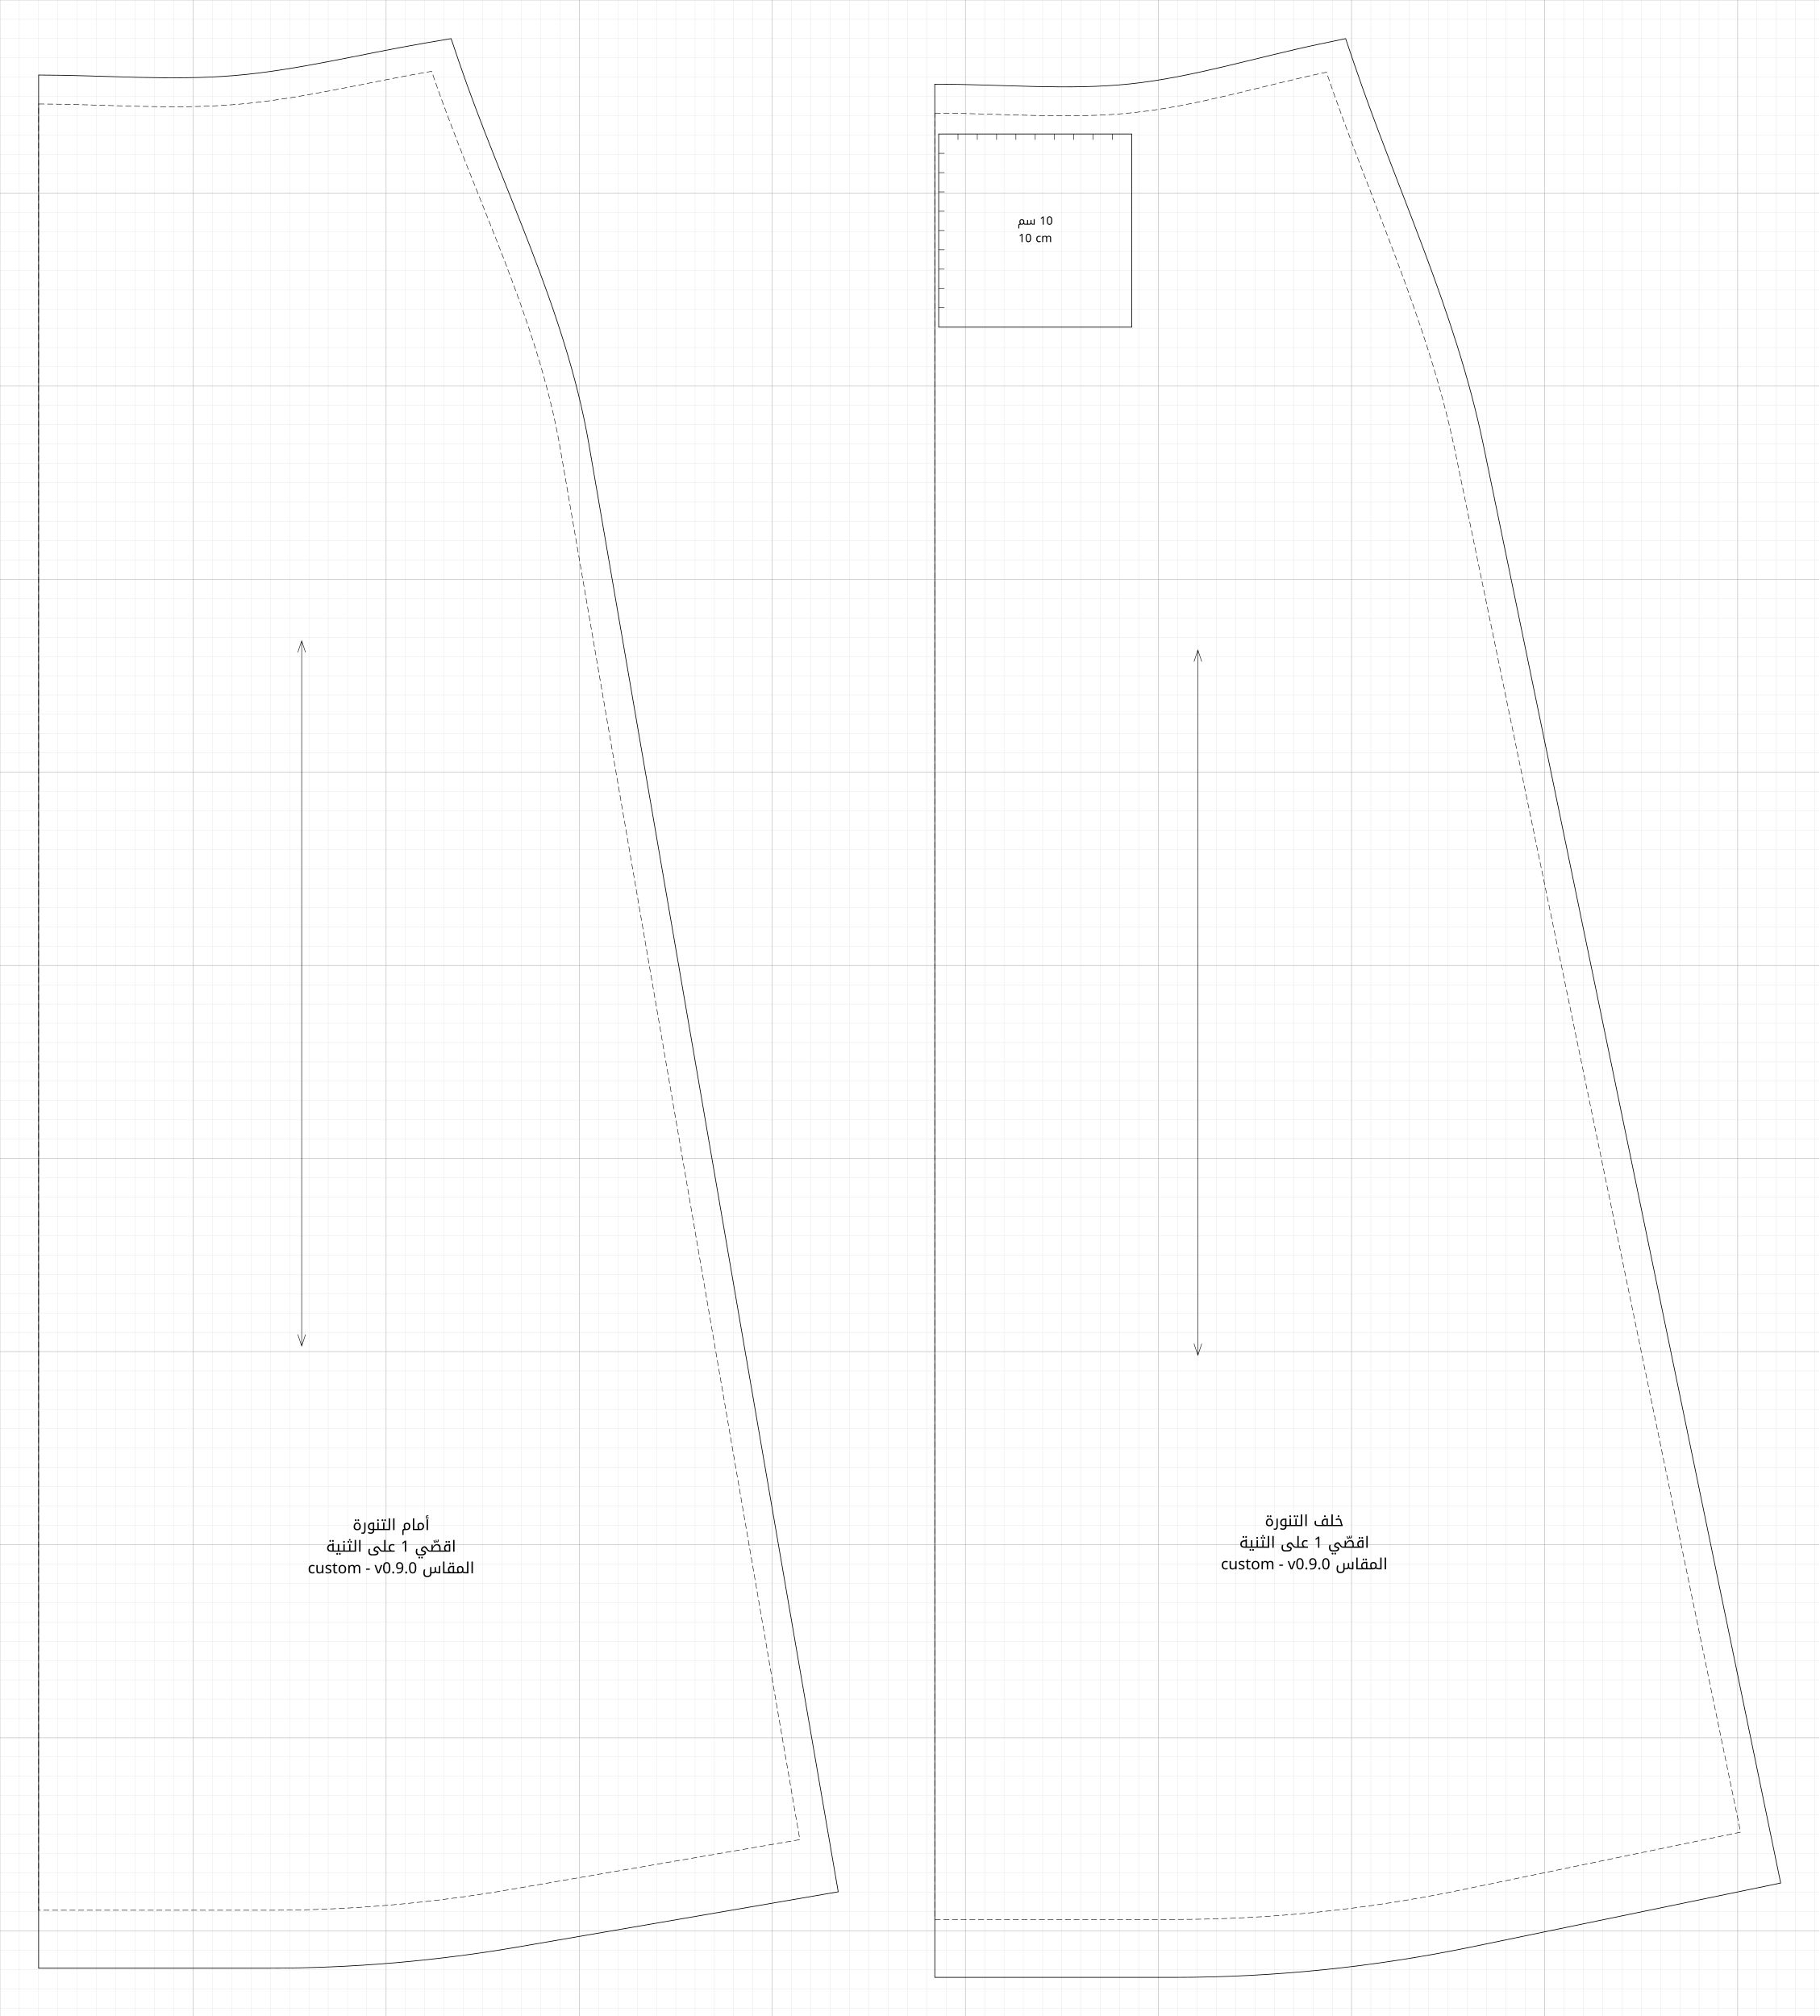
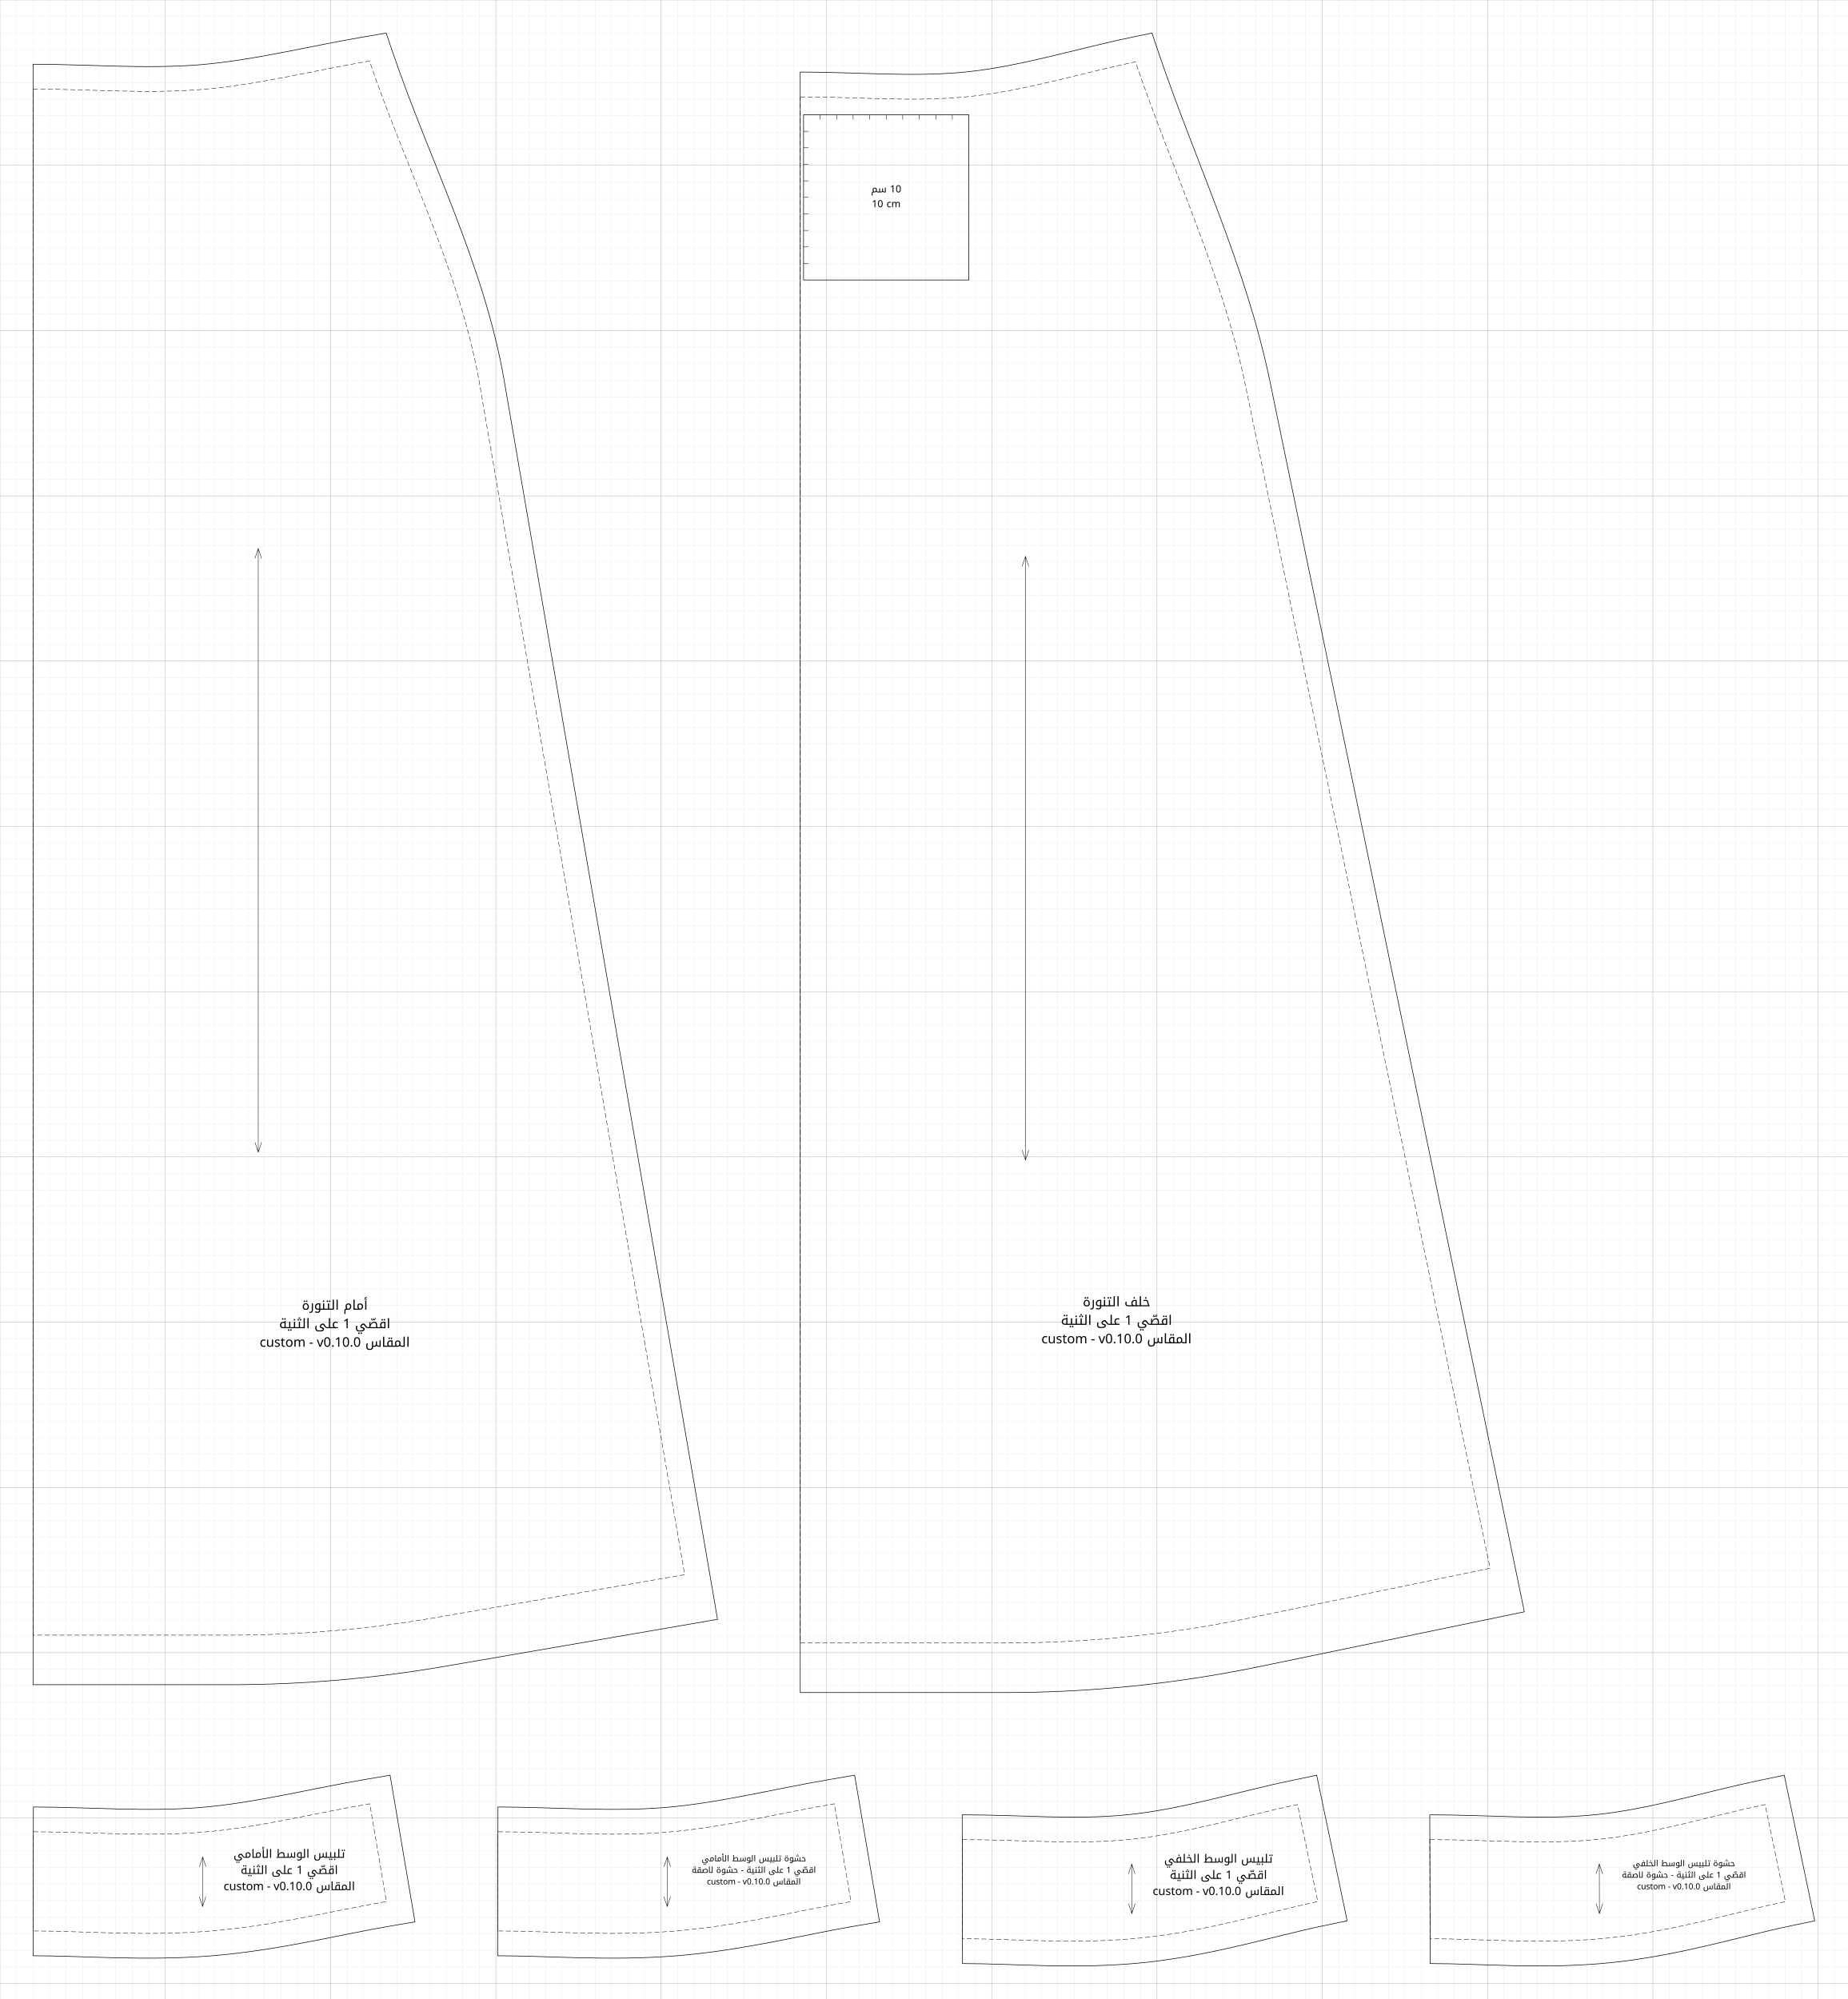
- <svg xmlns="http://www.w3.org/2000/svg" width="942.27mm" height="1044.12mm" viewBox="0 0 942.27 1044.12">
+ <svg xmlns="http://www.w3.org/2000/svg" width="1117.95mm" height="1209.52mm" viewBox="0 0 1117.95 1209.52">
  <g id="layer-grid">
-     <path id="grid-minor" d="M 10.00 0 V 1044.12 M 20.00 0 V 1044.12 M 30.00 0 V 1044.12 M 40.00 0 V 1044.12 M 50.00 0 V 1044.12 M 60.00 0 V 1044.12 M 70.00 0 V 1044.12 M 80.00 0 V 1044.12 M 90.00 0 V 1044.12 M 110.00 0 V 1044.12 M 120.00 0 V 1044.12 M 130.00 0 V 1044.12 M 140.00 0 V 1044.12 M 150.00 0 V 1044.12 M 160.00 0 V 1044.12 M 170.00 0 V 1044.12 M 180.00 0 V 1044.12 M 190.00 0 V 1044.12 M 210.00 0 V 1044.12 M 220.00 0 V 1044.12 M 230.00 0 V 1044.12 M 240.00 0 V 1044.12 M 250.00 0 V 1044.12 M 260.00 0 V 1044.12 M 270.00 0 V 1044.12 M 280.00 0 V 1044.12 M 290.00 0 V 1044.12 M 310.00 0 V 1044.12 M 320.00 0 V 1044.12 M 330.00 0 V 1044.12 M 340.00 0 V 1044.12 M 350.00 0 V 1044.12 M 360.00 0 V 1044.12 M 370.00 0 V 1044.12 M 380.00 0 V 1044.12 M 390.00 0 V 1044.12 M 410.00 0 V 1044.12 M 420.00 0 V 1044.12 M 430.00 0 V 1044.12 M 440.00 0 V 1044.12 M 450.00 0 V 1044.12 M 460.00 0 V 1044.12 M 470.00 0 V 1044.12 M 480.00 0 V 1044.12 M 490.00 0 V 1044.12 M 510.00 0 V 1044.12 M 520.00 0 V 1044.12 M 530.00 0 V 1044.12 M 540.00 0 V 1044.12 M 550.00 0 V 1044.12 M 560.00 0 V 1044.12 M 570.00 0 V 1044.12 M 580.00 0 V 1044.12 M 590.00 0 V 1044.12 M 610.00 0 V 1044.12 M 620.00 0 V 1044.12 M 630.00 0 V 1044.12 M 640.00 0 V 1044.12 M 650.00 0 V 1044.12 M 660.00 0 V 1044.12 M 670.00 0 V 1044.12 M 680.00 0 V 1044.12 M 690.00 0 V 1044.12 M 710.00 0 V 1044.12 M 720.00 0 V 1044.12 M 730.00 0 V 1044.12 M 740.00 0 V 1044.12 M 750.00 0 V 1044.12 M 760.00 0 V 1044.12 M 770.00 0 V 1044.12 M 780.00 0 V 1044.12 M 790.00 0 V 1044.12 M 810.00 0 V 1044.12 M 820.00 0 V 1044.12 M 830.00 0 V 1044.12 M 840.00 0 V 1044.12 M 850.00 0 V 1044.12 M 860.00 0 V 1044.12 M 870.00 0 V 1044.12 M 880.00 0 V 1044.12 M 890.00 0 V 1044.12 M 910.00 0 V 1044.12 M 920.00 0 V 1044.12 M 930.00 0 V 1044.12 M 940.00 0 V 1044.12 M 0 10.00 H 942.27 M 0 20.00 H 942.27 M 0 30.00 H 942.27 M 0 40.00 H 942.27 M 0 50.00 H 942.27 M 0 60.00 H 942.27 M 0 70.00 H 942.27 M 0 80.00 H 942.27 M 0 90.00 H 942.27 M 0 110.00 H 942.27 M 0 120.00 H 942.27 M 0 130.00 H 942.27 M 0 140.00 H 942.27 M 0 150.00 H 942.27 M 0 160.00 H 942.27 M 0 170.00 H 942.27 M 0 180.00 H 942.27 M 0 190.00 H 942.27 M 0 210.00 H 942.27 M 0 220.00 H 942.27 M 0 230.00 H 942.27 M 0 240.00 H 942.27 M 0 250.00 H 942.27 M 0 260.00 H 942.27 M 0 270.00 H 942.27 M 0 280.00 H 942.27 M 0 290.00 H 942.27 M 0 310.00 H 942.27 M 0 320.00 H 942.27 M 0 330.00 H 942.27 M 0 340.00 H 942.27 M 0 350.00 H 942.27 M 0 360.00 H 942.27 M 0 370.00 H 942.27 M 0 380.00 H 942.27 M 0 390.00 H 942.27 M 0 410.00 H 942.27 M 0 420.00 H 942.27 M 0 430.00 H 942.27 M 0 440.00 H 942.27 M 0 450.00 H 942.27 M 0 460.00 H 942.27 M 0 470.00 H 942.27 M 0 480.00 H 942.27 M 0 490.00 H 942.27 M 0 510.00 H 942.27 M 0 520.00 H 942.27 M 0 530.00 H 942.27 M 0 540.00 H 942.27 M 0 550.00 H 942.27 M 0 560.00 H 942.27 M 0 570.00 H 942.27 M 0 580.00 H 942.27 M 0 590.00 H 942.27 M 0 610.00 H 942.27 M 0 620.00 H 942.27 M 0 630.00 H 942.27 M 0 640.00 H 942.27 M 0 650.00 H 942.27 M 0 660.00 H 942.27 M 0 670.00 H 942.27 M 0 680.00 H 942.27 M 0 690.00 H 942.27 M 0 710.00 H 942.27 M 0 720.00 H 942.27 M 0 730.00 H 942.27 M 0 740.00 H 942.27 M 0 750.00 H 942.27 M 0 760.00 H 942.27 M 0 770.00 H 942.27 M 0 780.00 H 942.27 M 0 790.00 H 942.27 M 0 810.00 H 942.27 M 0 820.00 H 942.27 M 0 830.00 H 942.27 M 0 840.00 H 942.27 M 0 850.00 H 942.27 M 0 860.00 H 942.27 M 0 870.00 H 942.27 M 0 880.00 H 942.27 M 0 890.00 H 942.27 M 0 910.00 H 942.27 M 0 920.00 H 942.27 M 0 930.00 H 942.27 M 0 940.00 H 942.27 M 0 950.00 H 942.27 M 0 960.00 H 942.27 M 0 970.00 H 942.27 M 0 980.00 H 942.27 M 0 990.00 H 942.27 M 0 1010.00 H 942.27 M 0 1020.00 H 942.27 M 0 1030.00 H 942.27 M 0 1040.00 H 942.27" fill="none" stroke="#d0d0d0" stroke-width="0.1" />
-     <path id="grid-major" d="M 0.00 0 V 1044.12 M 100.00 0 V 1044.12 M 200.00 0 V 1044.12 M 300.00 0 V 1044.12 M 400.00 0 V 1044.12 M 500.00 0 V 1044.12 M 600.00 0 V 1044.12 M 700.00 0 V 1044.12 M 800.00 0 V 1044.12 M 900.00 0 V 1044.12 M 0 0.00 H 942.27 M 0 100.00 H 942.27 M 0 200.00 H 942.27 M 0 300.00 H 942.27 M 0 400.00 H 942.27 M 0 500.00 H 942.27 M 0 600.00 H 942.27 M 0 700.00 H 942.27 M 0 800.00 H 942.27 M 0 900.00 H 942.27 M 0 1000.00 H 942.27" fill="none" stroke="#a0a0a0" stroke-width="0.2" />
+     <path id="grid-minor" d="M 10.00 0 V 1209.52 M 20.00 0 V 1209.52 M 30.00 0 V 1209.52 M 40.00 0 V 1209.52 M 50.00 0 V 1209.52 M 60.00 0 V 1209.52 M 70.00 0 V 1209.52 M 80.00 0 V 1209.52 M 90.00 0 V 1209.52 M 110.00 0 V 1209.52 M 120.00 0 V 1209.52 M 130.00 0 V 1209.52 M 140.00 0 V 1209.52 M 150.00 0 V 1209.52 M 160.00 0 V 1209.52 M 170.00 0 V 1209.52 M 180.00 0 V 1209.52 M 190.00 0 V 1209.52 M 210.00 0 V 1209.52 M 220.00 0 V 1209.52 M 230.00 0 V 1209.52 M 240.00 0 V 1209.52 M 250.00 0 V 1209.52 M 260.00 0 V 1209.52 M 270.00 0 V 1209.52 M 280.00 0 V 1209.52 M 290.00 0 V 1209.52 M 310.00 0 V 1209.52 M 320.00 0 V 1209.52 M 330.00 0 V 1209.52 M 340.00 0 V 1209.52 M 350.00 0 V 1209.52 M 360.00 0 V 1209.52 M 370.00 0 V 1209.52 M 380.00 0 V 1209.52 M 390.00 0 V 1209.52 M 410.00 0 V 1209.52 M 420.00 0 V 1209.52 M 430.00 0 V 1209.52 M 440.00 0 V 1209.52 M 450.00 0 V 1209.52 M 460.00 0 V 1209.52 M 470.00 0 V 1209.52 M 480.00 0 V 1209.52 M 490.00 0 V 1209.52 M 510.00 0 V 1209.52 M 520.00 0 V 1209.52 M 530.00 0 V 1209.52 M 540.00 0 V 1209.52 M 550.00 0 V 1209.52 M 560.00 0 V 1209.52 M 570.00 0 V 1209.52 M 580.00 0 V 1209.52 M 590.00 0 V 1209.52 M 610.00 0 V 1209.52 M 620.00 0 V 1209.52 M 630.00 0 V 1209.52 M 640.00 0 V 1209.52 M 650.00 0 V 1209.52 M 660.00 0 V 1209.52 M 670.00 0 V 1209.52 M 680.00 0 V 1209.52 M 690.00 0 V 1209.52 M 710.00 0 V 1209.52 M 720.00 0 V 1209.52 M 730.00 0 V 1209.52 M 740.00 0 V 1209.52 M 750.00 0 V 1209.52 M 760.00 0 V 1209.52 M 770.00 0 V 1209.52 M 780.00 0 V 1209.52 M 790.00 0 V 1209.52 M 810.00 0 V 1209.52 M 820.00 0 V 1209.52 M 830.00 0 V 1209.52 M 840.00 0 V 1209.52 M 850.00 0 V 1209.52 M 860.00 0 V 1209.52 M 870.00 0 V 1209.52 M 880.00 0 V 1209.52 M 890.00 0 V 1209.52 M 910.00 0 V 1209.52 M 920.00 0 V 1209.52 M 930.00 0 V 1209.52 M 940.00 0 V 1209.52 M 950.00 0 V 1209.52 M 960.00 0 V 1209.52 M 970.00 0 V 1209.52 M 980.00 0 V 1209.52 M 990.00 0 V 1209.52 M 1010.00 0 V 1209.52 M 1020.00 0 V 1209.52 M 1030.00 0 V 1209.52 M 1040.00 0 V 1209.52 M 1050.00 0 V 1209.52 M 1060.00 0 V 1209.52 M 1070.00 0 V 1209.52 M 1080.00 0 V 1209.52 M 1090.00 0 V 1209.52 M 1110.00 0 V 1209.52 M 0 10.00 H 1117.95 M 0 20.00 H 1117.95 M 0 30.00 H 1117.95 M 0 40.00 H 1117.95 M 0 50.00 H 1117.95 M 0 60.00 H 1117.95 M 0 70.00 H 1117.95 M 0 80.00 H 1117.95 M 0 90.00 H 1117.95 M 0 110.00 H 1117.95 M 0 120.00 H 1117.95 M 0 130.00 H 1117.95 M 0 140.00 H 1117.95 M 0 150.00 H 1117.95 M 0 160.00 H 1117.95 M 0 170.00 H 1117.95 M 0 180.00 H 1117.95 M 0 190.00 H 1117.95 M 0 210.00 H 1117.95 M 0 220.00 H 1117.95 M 0 230.00 H 1117.95 M 0 240.00 H 1117.95 M 0 250.00 H 1117.95 M 0 260.00 H 1117.95 M 0 270.00 H 1117.95 M 0 280.00 H 1117.95 M 0 290.00 H 1117.95 M 0 310.00 H 1117.95 M 0 320.00 H 1117.95 M 0 330.00 H 1117.95 M 0 340.00 H 1117.95 M 0 350.00 H 1117.95 M 0 360.00 H 1117.95 M 0 370.00 H 1117.95 M 0 380.00 H 1117.95 M 0 390.00 H 1117.95 M 0 410.00 H 1117.95 M 0 420.00 H 1117.95 M 0 430.00 H 1117.95 M 0 440.00 H 1117.95 M 0 450.00 H 1117.95 M 0 460.00 H 1117.95 M 0 470.00 H 1117.95 M 0 480.00 H 1117.95 M 0 490.00 H 1117.95 M 0 510.00 H 1117.95 M 0 520.00 H 1117.95 M 0 530.00 H 1117.95 M 0 540.00 H 1117.95 M 0 550.00 H 1117.95 M 0 560.00 H 1117.95 M 0 570.00 H 1117.95 M 0 580.00 H 1117.95 M 0 590.00 H 1117.95 M 0 610.00 H 1117.95 M 0 620.00 H 1117.95 M 0 630.00 H 1117.95 M 0 640.00 H 1117.95 M 0 650.00 H 1117.95 M 0 660.00 H 1117.95 M 0 670.00 H 1117.95 M 0 680.00 H 1117.95 M 0 690.00 H 1117.95 M 0 710.00 H 1117.95 M 0 720.00 H 1117.95 M 0 730.00 H 1117.95 M 0 740.00 H 1117.95 M 0 750.00 H 1117.95 M 0 760.00 H 1117.95 M 0 770.00 H 1117.95 M 0 780.00 H 1117.95 M 0 790.00 H 1117.95 M 0 810.00 H 1117.95 M 0 820.00 H 1117.95 M 0 830.00 H 1117.95 M 0 840.00 H 1117.95 M 0 850.00 H 1117.95 M 0 860.00 H 1117.95 M 0 870.00 H 1117.95 M 0 880.00 H 1117.95 M 0 890.00 H 1117.95 M 0 910.00 H 1117.95 M 0 920.00 H 1117.95 M 0 930.00 H 1117.95 M 0 940.00 H 1117.95 M 0 950.00 H 1117.95 M 0 960.00 H 1117.95 M 0 970.00 H 1117.95 M 0 980.00 H 1117.95 M 0 990.00 H 1117.95 M 0 1010.00 H 1117.95 M 0 1020.00 H 1117.95 M 0 1030.00 H 1117.95 M 0 1040.00 H 1117.95 M 0 1050.00 H 1117.95 M 0 1060.00 H 1117.95 M 0 1070.00 H 1117.95 M 0 1080.00 H 1117.95 M 0 1090.00 H 1117.95 M 0 1110.00 H 1117.95 M 0 1120.00 H 1117.95 M 0 1130.00 H 1117.95 M 0 1140.00 H 1117.95 M 0 1150.00 H 1117.95 M 0 1160.00 H 1117.95 M 0 1170.00 H 1117.95 M 0 1180.00 H 1117.95 M 0 1190.00 H 1117.95" fill="none" stroke="#d0d0d0" stroke-width="0.1" />
+     <path id="grid-major" d="M 0.00 0 V 1209.52 M 100.00 0 V 1209.52 M 200.00 0 V 1209.52 M 300.00 0 V 1209.52 M 400.00 0 V 1209.52 M 500.00 0 V 1209.52 M 600.00 0 V 1209.52 M 700.00 0 V 1209.52 M 800.00 0 V 1209.52 M 900.00 0 V 1209.52 M 1000.00 0 V 1209.52 M 1100.00 0 V 1209.52 M 0 0.00 H 1117.95 M 0 100.00 H 1117.95 M 0 200.00 H 1117.95 M 0 300.00 H 1117.95 M 0 400.00 H 1117.95 M 0 500.00 H 1117.95 M 0 600.00 H 1117.95 M 0 700.00 H 1117.95 M 0 800.00 H 1117.95 M 0 900.00 H 1117.95 M 0 1000.00 H 1117.95 M 0 1100.00 H 1117.95 M 0 1200.00 H 1117.95" fill="none" stroke="#a0a0a0" stroke-width="0.2" />
  </g>
  <g id="layer-cut">
    <path id="piece-skirt-front-cut" d="M 20.04 38.85 C 28.74 38.87 37.49 39.07 46.09 39.32 C 54.69 39.57 63.22 39.86 71.69 40.06 C 80.17 40.26 88.44 40.37 96.77 40.25 C 105.10 40.14 113.10 39.82 121.26 39.14 C 129.42 38.46 137.35 37.46 145.59 36.19 C 153.83 34.93 161.97 33.46 170.29 31.86 C 178.62 30.27 186.98 28.57 195.42 26.91 C 203.86 25.24 212.46 23.60 221.04 22.14 L 233.64 20.00 L 237.75 32.09 C 243.22 48.14 249.31 63.96 255.66 80.02 C 262.02 96.07 268.59 112.21 274.87 128.51 C 281.14 144.81 287.20 161.54 292.38 178.35 C 294.97 186.75 297.41 195.44 299.53 204.02 C 301.64 212.61 303.55 221.55 305.06 230.34 L 429.05 950.24 L 434.14 979.80 L 268.60 1008.31 C 258.06 1010.13 247.16 1011.77 236.54 1013.13 C 225.93 1014.49 214.96 1015.67 204.29 1016.58 C 193.63 1017.49 182.62 1018.20 171.93 1018.65 C 161.23 1019.11 150.21 1019.35 139.52 1019.35 L 20.00 1019.35 L 20.00 989.35 L 20.00 53.85 L 20.00 38.85 L 20.04 38.85 Z" fill="none" stroke="#000000" stroke-width="0.35" />
    <path id="piece-skirt-back-cut" d="M 484.14 43.62 C 492.87 43.60 501.67 43.80 510.29 44.05 C 518.90 44.30 527.43 44.61 535.90 44.80 C 544.37 45.00 552.59 45.08 560.88 44.90 C 569.17 44.73 577.04 44.31 585.11 43.47 C 593.18 42.62 600.97 41.40 609.12 39.86 C 617.26 38.32 625.29 36.53 633.53 34.59 C 641.78 32.65 650.06 30.59 658.44 28.56 C 666.82 26.53 675.39 24.51 683.93 22.72 L 696.94 20.00 L 701.21 32.58 C 706.68 48.71 712.64 64.64 718.82 80.76 C 724.99 96.88 731.33 113.06 737.43 129.38 C 743.53 145.69 749.48 162.35 754.73 179.07 C 757.35 187.43 759.87 196.02 762.13 204.53 C 764.39 213.04 766.49 221.83 768.29 230.50 L 916.20 945.87 L 922.27 975.25 L 762.12 1008.36 C 749.61 1010.95 736.65 1013.29 724.00 1015.23 C 711.35 1017.18 698.27 1018.86 685.53 1020.16 C 672.80 1021.46 659.65 1022.47 646.87 1023.12 C 634.09 1023.78 620.91 1024.12 608.14 1024.12 L 484.17 1024.12 L 484.17 994.12 L 484.17 58.62 L 484.14 43.62 Z" fill="none" stroke="#000000" stroke-width="0.35" />
+     <path id="piece-waist-facing-front-cut" d="M 20.21 1093.34 C 28.91 1093.36 37.67 1093.56 46.27 1093.81 C 54.87 1094.06 63.39 1094.35 71.87 1094.55 C 80.35 1094.75 88.62 1094.86 96.95 1094.74 C 105.28 1094.63 113.27 1094.31 121.43 1093.63 C 129.59 1092.95 137.53 1091.95 145.77 1090.68 C 154.00 1089.42 162.14 1087.95 170.47 1086.35 C 178.80 1084.76 187.16 1083.06 195.60 1081.40 C 204.04 1079.73 212.64 1078.08 221.22 1076.63 L 236.01 1074.12 L 238.52 1088.91 L 248.56 1148.06 L 251.07 1162.85 L 236.29 1165.36 C 228.66 1166.65 220.77 1168.18 212.44 1169.84 C 204.11 1171.50 195.41 1173.27 186.44 1174.98 C 177.48 1176.68 168.07 1178.36 158.53 1179.80 C 149.00 1181.24 138.94 1182.48 128.89 1183.32 C 118.84 1184.15 108.71 1184.58 99.07 1184.74 C 89.43 1184.90 79.87 1184.80 70.75 1184.59 C 61.62 1184.39 52.75 1184.08 44.26 1183.82 C 35.77 1183.56 27.73 1183.36 20.00 1183.34 L 20.04 1168.34 L 20.18 1108.34 L 20.21 1093.34 Z" fill="none" stroke="#000000" stroke-width="0.35" />
+     <path id="piece-waist-facing-interfacing-front-cut" d="M 301.28 1093.34 C 309.98 1093.36 318.74 1093.56 327.34 1093.81 C 335.94 1094.06 344.46 1094.35 352.94 1094.55 C 361.42 1094.75 369.69 1094.86 378.02 1094.74 C 386.35 1094.63 394.34 1094.31 402.51 1093.63 C 410.67 1092.95 418.60 1091.95 426.84 1090.68 C 435.07 1089.42 443.21 1087.95 451.54 1086.35 C 459.87 1084.76 468.23 1083.06 476.67 1081.40 C 485.11 1079.73 493.71 1078.08 502.29 1076.63 L 517.08 1074.12 L 519.59 1088.91 L 529.64 1148.06 L 532.15 1162.85 L 517.36 1165.36 C 509.73 1166.65 501.85 1168.18 493.52 1169.84 C 485.18 1171.50 476.49 1173.27 467.52 1174.98 C 458.55 1176.68 449.14 1178.36 439.60 1179.80 C 430.07 1181.24 420.02 1182.48 409.96 1183.32 C 399.91 1184.15 389.79 1184.58 380.15 1184.74 C 370.50 1184.90 360.94 1184.80 351.82 1184.59 C 342.69 1184.39 333.82 1184.08 325.33 1183.82 C 316.84 1183.56 308.81 1183.36 301.07 1183.34 L 301.11 1168.34 L 301.25 1108.34 L 301.28 1093.34 Z" fill="none" stroke="#000000" stroke-width="0.35" />
+     <path id="piece-waist-facing-back-cut" d="M 582.15 1098.09 C 590.88 1098.07 599.68 1098.27 608.30 1098.52 C 616.91 1098.77 625.44 1099.07 633.91 1099.27 C 642.38 1099.46 650.60 1099.55 658.89 1099.37 C 667.18 1099.20 675.05 1098.78 683.12 1097.93 C 691.19 1097.09 698.98 1095.87 707.13 1094.33 C 715.27 1092.79 723.30 1091.00 731.54 1089.06 C 739.79 1087.11 748.07 1085.05 756.45 1083.02 C 764.83 1080.99 773.39 1078.97 781.94 1077.19 L 796.62 1074.12 L 799.69 1088.80 L 811.98 1147.53 L 815.05 1162.21 L 800.36 1165.28 C 792.95 1166.83 785.22 1168.68 776.97 1170.70 C 768.72 1172.72 760.04 1174.89 751.03 1177.00 C 742.02 1179.10 732.49 1181.19 722.80 1182.99 C 713.11 1184.78 702.80 1186.37 692.48 1187.45 C 682.16 1188.52 671.75 1189.11 661.90 1189.36 C 652.05 1189.61 642.29 1189.54 633.05 1189.34 C 623.80 1189.14 614.85 1188.82 606.36 1188.55 C 597.87 1188.28 589.93 1188.07 582.35 1188.08 L 582.32 1173.08 L 582.18 1113.09 L 582.15 1098.09 Z" fill="none" stroke="#000000" stroke-width="0.35" />
+     <path id="piece-waist-facing-interfacing-back-cut" d="M 865.05 1098.09 C 873.78 1098.07 882.58 1098.27 891.20 1098.52 C 899.81 1098.77 908.34 1099.07 916.81 1099.27 C 925.28 1099.46 933.50 1099.55 941.79 1099.37 C 950.08 1099.20 957.95 1098.78 966.02 1097.93 C 974.09 1097.09 981.88 1095.87 990.03 1094.33 C 998.17 1092.79 1006.20 1091.00 1014.44 1089.06 C 1022.69 1087.11 1030.97 1085.05 1039.35 1083.02 C 1047.73 1080.99 1056.29 1078.97 1064.84 1077.19 L 1079.52 1074.12 L 1082.59 1088.80 L 1094.88 1147.53 L 1097.95 1162.21 L 1083.26 1165.28 C 1075.85 1166.83 1068.12 1168.68 1059.87 1170.70 C 1051.62 1172.72 1042.94 1174.89 1033.93 1177.00 C 1024.92 1179.10 1015.39 1181.19 1005.70 1182.99 C 996.01 1184.78 985.70 1186.37 975.38 1187.45 C 965.06 1188.52 954.65 1189.11 944.80 1189.36 C 934.95 1189.61 925.19 1189.54 915.95 1189.34 C 906.69 1189.14 897.75 1188.82 889.26 1188.55 C 880.77 1188.28 872.83 1188.07 865.25 1188.08 L 865.22 1173.08 L 865.08 1113.09 L 865.05 1098.09 Z" fill="none" stroke="#000000" stroke-width="0.35" />
  </g>
  <g id="layer-stitch">
    <path id="piece-skirt-front-stitch" d="M 20.00 53.85 C 54.17 53.93 88.57 56.91 122.50 54.09 C 156.43 51.27 189.87 42.65 223.55 36.93 C 245.80 102.25 278.57 164.88 290.28 232.88 L 414.26 952.78 L 263.51 978.75 C 222.63 985.79 181.00 989.35 139.52 989.35 L 20.00 989.35 L 20.00 53.85 Z" fill="none" stroke="#000000" stroke-width="0.25" stroke-dasharray="3 1.5" />
    <path id="piece-skirt-back-stitch" d="M 484.17 58.62 C 518.34 58.54 552.87 61.92 586.67 58.38 C 620.48 54.85 653.56 44.40 687.00 37.40 C 709.20 102.78 739.62 165.93 753.60 233.54 L 901.51 948.91 L 756.05 978.99 C 707.52 989.02 657.70 994.12 608.14 994.12 L 484.17 994.12 L 484.17 58.62 Z" fill="none" stroke="#000000" stroke-width="0.25" stroke-dasharray="3 1.5" />
+     <path id="piece-waist-facing-front-stitch" d="M 20.18 1108.34 C 54.34 1108.42 88.75 1111.40 122.68 1108.58 C 156.60 1105.76 190.04 1097.14 223.73 1091.42 L 233.77 1150.57 C 202.58 1155.87 166.65 1165.13 127.65 1168.37 C 88.65 1171.61 51.68 1168.41 20.04 1168.34 L 20.18 1108.34 Z" fill="none" stroke="#000000" stroke-width="0.25" stroke-dasharray="3 1.5" />
+     <path id="piece-waist-facing-interfacing-front-stitch" d="M 301.25 1108.34 C 335.42 1108.42 369.82 1111.40 403.75 1108.58 C 437.67 1105.76 471.12 1097.14 504.80 1091.42 L 514.85 1150.57 C 483.65 1155.87 447.72 1165.13 408.72 1168.37 C 369.72 1171.61 332.75 1168.41 301.11 1168.34 L 301.25 1108.34 Z" fill="none" stroke="#000000" stroke-width="0.25" stroke-dasharray="3 1.5" />
+     <path id="piece-waist-facing-back-stitch" d="M 582.18 1113.09 C 616.35 1113.01 650.88 1116.39 684.68 1112.85 C 718.49 1109.32 751.57 1098.86 785.01 1091.87 L 797.29 1150.60 C 766.79 1156.98 730.77 1168.36 690.92 1172.53 C 651.08 1176.69 613.49 1173.01 582.32 1173.08 L 582.18 1113.09 Z" fill="none" stroke="#000000" stroke-width="0.25" stroke-dasharray="3 1.5" />
+     <path id="piece-waist-facing-interfacing-back-stitch" d="M 865.08 1113.09 C 899.25 1113.01 933.78 1116.39 967.58 1112.85 C 1001.39 1109.32 1034.47 1098.86 1067.91 1091.87 L 1080.19 1150.60 C 1049.68 1156.98 1013.67 1168.36 973.82 1172.53 C 933.98 1176.69 896.39 1173.01 865.22 1173.08 L 865.08 1113.09 Z" fill="none" stroke="#000000" stroke-width="0.25" stroke-dasharray="3 1.5" />
  </g>
  <g id="layer-notches">

</g>
  <g id="layer-grain">
    <path id="piece-skirt-front-grain" d="M 156.25 331.90 L 156.25 697.15 M 154.25 691.15 L 156.25 697.15 L 158.25 691.15 M 158.25 337.90 L 156.25 331.90 L 154.25 337.90" fill="none" stroke="#000000" stroke-width="0.25" />
    <path id="piece-skirt-back-grain" d="M 620.42 336.67 L 620.42 701.92 M 618.42 695.92 L 620.42 701.92 L 622.42 695.92 M 622.42 342.67 L 620.42 336.67 L 618.42 342.67" fill="none" stroke="#000000" stroke-width="0.25" />
+     <path id="piece-waist-facing-front-grain" d="M 122.64 1123.58 L 122.57 1153.58 M 120.58 1147.57 L 122.57 1153.58 L 124.58 1147.58 M 124.63 1129.58 L 122.64 1123.58 L 120.63 1129.57" fill="none" stroke="#000000" stroke-width="0.25" />
+     <path id="piece-waist-facing-interfacing-front-grain" d="M 403.71 1123.58 L 403.64 1153.58 M 401.66 1147.57 L 403.64 1153.58 L 405.66 1147.58 M 405.70 1129.58 L 403.71 1123.58 L 401.70 1129.57" fill="none" stroke="#000000" stroke-width="0.25" />
+     <path id="piece-waist-facing-back-grain" d="M 684.72 1127.85 L 684.78 1157.85 M 682.77 1151.86 L 684.78 1157.85 L 686.77 1151.85 M 686.73 1133.85 L 684.72 1127.85 L 682.73 1133.86" fill="none" stroke="#000000" stroke-width="0.25" />
+     <path id="piece-waist-facing-interfacing-back-grain" d="M 967.62 1127.85 L 967.68 1157.85 M 965.67 1151.86 L 967.68 1157.85 L 969.67 1151.85 M 969.63 1133.85 L 967.62 1127.85 L 965.63 1133.86" fill="none" stroke="#000000" stroke-width="0.25" />
  </g>
  <g id="layer-darts">

</g>
  <g id="layer-marks">

</g>
  <g id="layer-labels">
    <text id="piece-skirt-front-label-name" x="202.55" y="792.45" font-family="&quot;IBM Plex Sans Arabic&quot;, &quot;Noto Kufi Arabic&quot;, &quot;Geeza Pro&quot;, &quot;Segoe UI&quot;, Tahoma, sans-serif" font-size="8.00" direction="rtl" unicode-bidi="plaintext" text-anchor="middle">أمام التنورة</text>
    <text id="piece-skirt-front-label-cut" x="202.55" y="803.65" font-family="&quot;IBM Plex Sans Arabic&quot;, &quot;Noto Kufi Arabic&quot;, &quot;Geeza Pro&quot;, &quot;Segoe UI&quot;, Tahoma, sans-serif" font-size="8.00" direction="rtl" unicode-bidi="plaintext" text-anchor="middle">اقصّي 1 على الثنية</text>
-     <text id="piece-skirt-front-label-size" x="202.55" y="814.85" font-family="&quot;IBM Plex Sans Arabic&quot;, &quot;Noto Kufi Arabic&quot;, &quot;Geeza Pro&quot;, &quot;Segoe UI&quot;, Tahoma, sans-serif" font-size="8.00" direction="rtl" unicode-bidi="plaintext" text-anchor="middle">المقاس custom - v0.9.0</text>
+     <text id="piece-skirt-front-label-size" x="202.55" y="814.85" font-family="&quot;IBM Plex Sans Arabic&quot;, &quot;Noto Kufi Arabic&quot;, &quot;Geeza Pro&quot;, &quot;Segoe UI&quot;, Tahoma, sans-serif" font-size="8.00" direction="rtl" unicode-bidi="plaintext" text-anchor="middle">المقاس custom - v0.10.0</text>
    <text id="piece-skirt-back-label-name" x="675.52" y="790.39" font-family="&quot;IBM Plex Sans Arabic&quot;, &quot;Noto Kufi Arabic&quot;, &quot;Geeza Pro&quot;, &quot;Segoe UI&quot;, Tahoma, sans-serif" font-size="8.00" direction="rtl" unicode-bidi="plaintext" text-anchor="middle">خلف التنورة</text>
    <text id="piece-skirt-back-label-cut" x="675.52" y="801.59" font-family="&quot;IBM Plex Sans Arabic&quot;, &quot;Noto Kufi Arabic&quot;, &quot;Geeza Pro&quot;, &quot;Segoe UI&quot;, Tahoma, sans-serif" font-size="8.00" direction="rtl" unicode-bidi="plaintext" text-anchor="middle">اقصّي 1 على الثنية</text>
-     <text id="piece-skirt-back-label-size" x="675.52" y="812.79" font-family="&quot;IBM Plex Sans Arabic&quot;, &quot;Noto Kufi Arabic&quot;, &quot;Geeza Pro&quot;, &quot;Segoe UI&quot;, Tahoma, sans-serif" font-size="8.00" direction="rtl" unicode-bidi="plaintext" text-anchor="middle">المقاس custom - v0.9.0</text>
+     <text id="piece-skirt-back-label-size" x="675.52" y="812.79" font-family="&quot;IBM Plex Sans Arabic&quot;, &quot;Noto Kufi Arabic&quot;, &quot;Geeza Pro&quot;, &quot;Segoe UI&quot;, Tahoma, sans-serif" font-size="8.00" direction="rtl" unicode-bidi="plaintext" text-anchor="middle">المقاس custom - v0.10.0</text>
+     <text id="piece-waist-facing-front-label-name" x="175.04" y="1124.07" font-family="&quot;IBM Plex Sans Arabic&quot;, &quot;Noto Kufi Arabic&quot;, &quot;Geeza Pro&quot;, &quot;Segoe UI&quot;, Tahoma, sans-serif" font-size="7.00" direction="rtl" unicode-bidi="plaintext" text-anchor="middle">تلبيس الوسط الأمامي</text>
+     <text id="piece-waist-facing-front-label-cut" x="175.04" y="1133.87" font-family="&quot;IBM Plex Sans Arabic&quot;, &quot;Noto Kufi Arabic&quot;, &quot;Geeza Pro&quot;, &quot;Segoe UI&quot;, Tahoma, sans-serif" font-size="7.00" direction="rtl" unicode-bidi="plaintext" text-anchor="middle">اقصّي 1 على الثنية</text>
+     <text id="piece-waist-facing-front-label-size" x="175.04" y="1143.67" font-family="&quot;IBM Plex Sans Arabic&quot;, &quot;Noto Kufi Arabic&quot;, &quot;Geeza Pro&quot;, &quot;Segoe UI&quot;, Tahoma, sans-serif" font-size="7.00" direction="rtl" unicode-bidi="plaintext" text-anchor="middle">المقاس custom - v0.10.0</text>
+     <text id="piece-waist-facing-interfacing-front-label-name" x="456.11" y="1126.17" font-family="&quot;IBM Plex Sans Arabic&quot;, &quot;Noto Kufi Arabic&quot;, &quot;Geeza Pro&quot;, &quot;Segoe UI&quot;, Tahoma, sans-serif" font-size="5.00" direction="rtl" unicode-bidi="plaintext" text-anchor="middle">حشوة تلبيس الوسط الأمامي</text>
+     <text id="piece-waist-facing-interfacing-front-label-cut" x="456.11" y="1133.17" font-family="&quot;IBM Plex Sans Arabic&quot;, &quot;Noto Kufi Arabic&quot;, &quot;Geeza Pro&quot;, &quot;Segoe UI&quot;, Tahoma, sans-serif" font-size="5.00" direction="rtl" unicode-bidi="plaintext" text-anchor="middle">اقصّي 1 على الثنية - حشوة لاصقة</text>
+     <text id="piece-waist-facing-interfacing-front-label-size" x="456.11" y="1140.17" font-family="&quot;IBM Plex Sans Arabic&quot;, &quot;Noto Kufi Arabic&quot;, &quot;Geeza Pro&quot;, &quot;Segoe UI&quot;, Tahoma, sans-serif" font-size="5.00" direction="rtl" unicode-bidi="plaintext" text-anchor="middle">المقاس custom - v0.10.0</text>
+     <text id="piece-waist-facing-back-label-name" x="737.18" y="1127.02" font-family="&quot;IBM Plex Sans Arabic&quot;, &quot;Noto Kufi Arabic&quot;, &quot;Geeza Pro&quot;, &quot;Segoe UI&quot;, Tahoma, sans-serif" font-size="7.00" direction="rtl" unicode-bidi="plaintext" text-anchor="middle">تلبيس الوسط الخلفي</text>
+     <text id="piece-waist-facing-back-label-cut" x="737.18" y="1136.82" font-family="&quot;IBM Plex Sans Arabic&quot;, &quot;Noto Kufi Arabic&quot;, &quot;Geeza Pro&quot;, &quot;Segoe UI&quot;, Tahoma, sans-serif" font-size="7.00" direction="rtl" unicode-bidi="plaintext" text-anchor="middle">اقصّي 1 على الثنية</text>
+     <text id="piece-waist-facing-back-label-size" x="737.18" y="1146.62" font-family="&quot;IBM Plex Sans Arabic&quot;, &quot;Noto Kufi Arabic&quot;, &quot;Geeza Pro&quot;, &quot;Segoe UI&quot;, Tahoma, sans-serif" font-size="7.00" direction="rtl" unicode-bidi="plaintext" text-anchor="middle">المقاس custom - v0.10.0</text>
+     <text id="piece-waist-facing-interfacing-back-label-name" x="1018.83" y="1129.12" font-family="&quot;IBM Plex Sans Arabic&quot;, &quot;Noto Kufi Arabic&quot;, &quot;Geeza Pro&quot;, &quot;Segoe UI&quot;, Tahoma, sans-serif" font-size="5.00" direction="rtl" unicode-bidi="plaintext" text-anchor="middle">حشوة تلبيس الوسط الخلفي</text>
+     <text id="piece-waist-facing-interfacing-back-label-cut" x="1018.83" y="1136.12" font-family="&quot;IBM Plex Sans Arabic&quot;, &quot;Noto Kufi Arabic&quot;, &quot;Geeza Pro&quot;, &quot;Segoe UI&quot;, Tahoma, sans-serif" font-size="5.00" direction="rtl" unicode-bidi="plaintext" text-anchor="middle">اقصّي 1 على الثنية - حشوة لاصقة</text>
+     <text id="piece-waist-facing-interfacing-back-label-size" x="1018.83" y="1143.12" font-family="&quot;IBM Plex Sans Arabic&quot;, &quot;Noto Kufi Arabic&quot;, &quot;Geeza Pro&quot;, &quot;Segoe UI&quot;, Tahoma, sans-serif" font-size="5.00" direction="rtl" unicode-bidi="plaintext" text-anchor="middle">المقاس custom - v0.10.0</text>
  </g>
  <g id="layer-scale">
    <rect id="piece-skirt-back-scale-square" x="486.17" y="69.40" width="100.00" height="100.00" fill="none" stroke="#000000" stroke-width="0.35" />
    <path id="piece-skirt-back-scale-ticks" d="M 496.17 69.40 v 3.00 M 486.17 79.40 h 3.00 M 506.17 69.40 v 3.00 M 486.17 89.40 h 3.00 M 516.17 69.40 v 3.00 M 486.17 99.40 h 3.00 M 526.17 69.40 v 3.00 M 486.17 109.40 h 3.00 M 536.17 69.40 v 3.00 M 486.17 119.40 h 3.00 M 546.17 69.40 v 3.00 M 486.17 129.40 h 3.00 M 556.17 69.40 v 3.00 M 486.17 139.40 h 3.00 M 566.17 69.40 v 3.00 M 486.17 149.40 h 3.00 M 576.17 69.40 v 3.00 M 486.17 159.40 h 3.00" fill="none" stroke="#000000" stroke-width="0.25" />
    <text id="piece-skirt-back-scale-caption-ar" x="536.17" y="116.40" font-family="&quot;IBM Plex Sans Arabic&quot;, &quot;Noto Kufi Arabic&quot;, &quot;Geeza Pro&quot;, &quot;Segoe UI&quot;, Tahoma, sans-serif" font-size="6.00" direction="rtl" unicode-bidi="plaintext" text-anchor="middle">10 سم</text>
    <text id="piece-skirt-back-scale-caption-en" x="536.17" y="125.40" font-family="&quot;IBM Plex Sans Arabic&quot;, &quot;Noto Kufi Arabic&quot;, &quot;Geeza Pro&quot;, &quot;Segoe UI&quot;, Tahoma, sans-serif" font-size="6.00" direction="ltr" unicode-bidi="plaintext" text-anchor="middle">10 cm</text>
  </g>
</svg>
